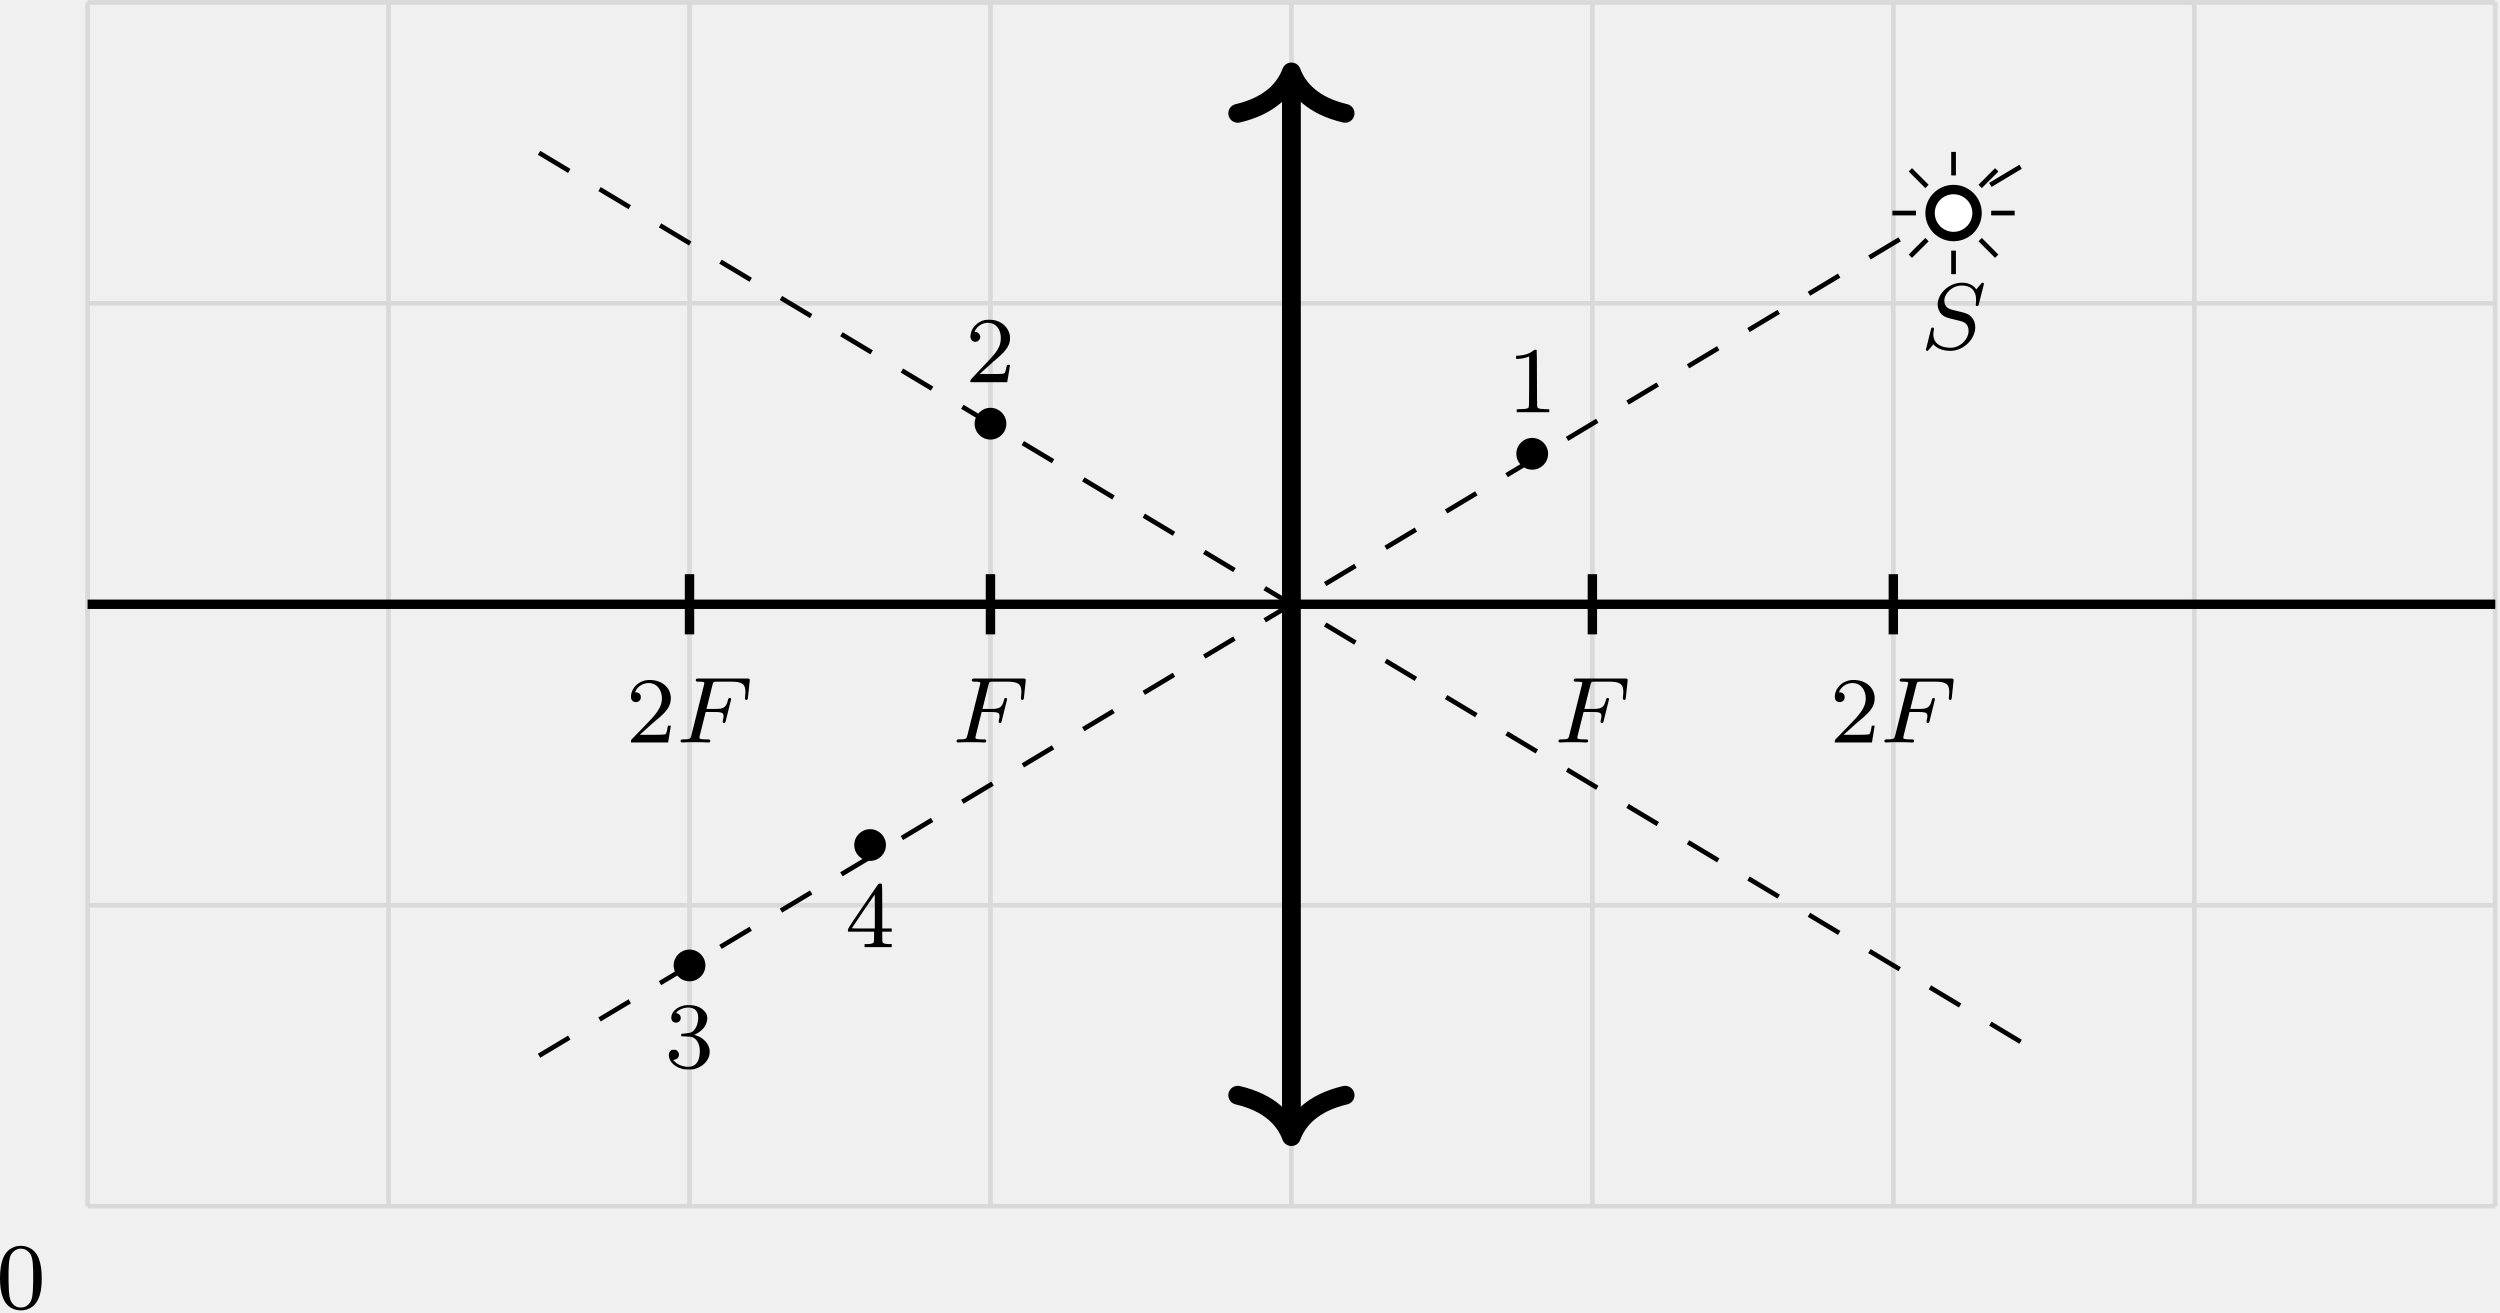
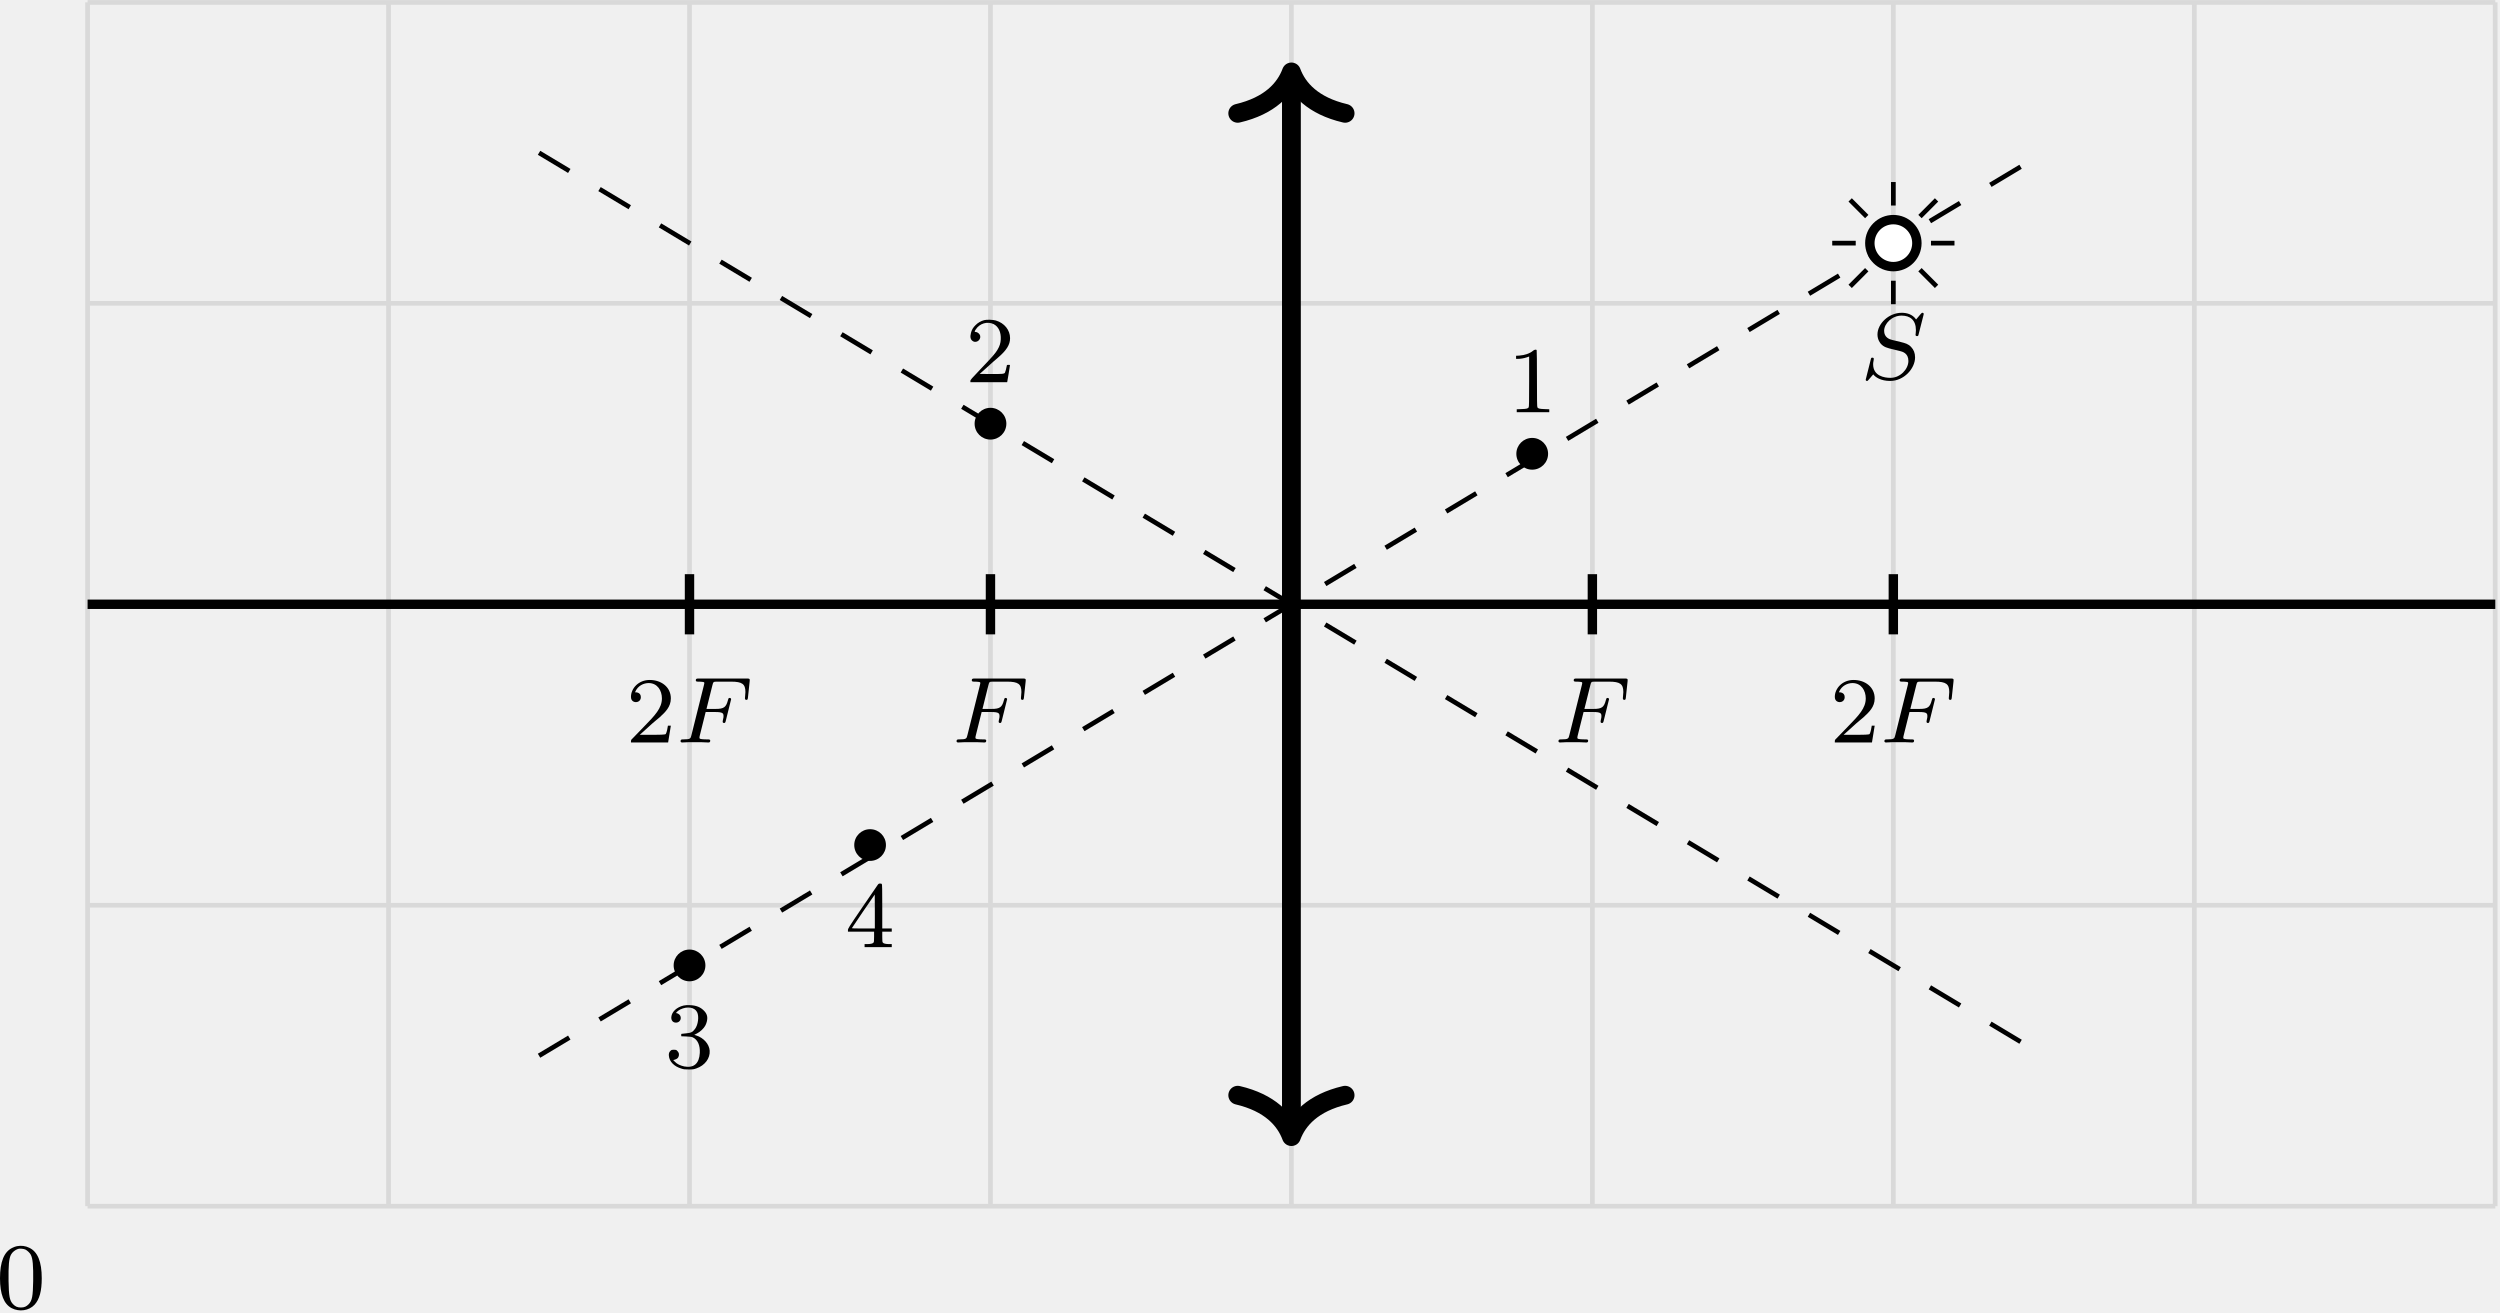
<svg xmlns="http://www.w3.org/2000/svg" xmlns:xlink="http://www.w3.org/1999/xlink" version="1.1" width="275.497pt" height="144.593pt" viewBox="-66.362 -70.008 211.921 111.225">
  <defs>
    <path id="g2-48" d="M1.753-5.268C1.666-5.252 1.498-5.197 1.379-5.133C.669-4.798 .327-3.945 .327-2.55C.327-1.196 .654-.367 1.315-.016C1.969 .319 2.782 .199 3.252-.303C3.674-.757 3.866-1.467 3.866-2.55C3.866-3.945 3.523-4.798 2.813-5.133C2.479-5.3 2.128-5.34 1.753-5.268ZM2.487-4.981C2.654-4.894 2.861-4.694 2.933-4.551C3.108-4.224 3.156-3.626 3.14-2.319C3.116-1.012 3.053-.669 2.766-.359C2.566-.151 2.383-.072 2.096-.072S1.626-.151 1.427-.359C1.14-.669 1.076-1.012 1.052-2.319C1.036-3.626 1.084-4.224 1.259-4.551C1.355-4.75 1.618-4.965 1.857-5.037C1.993-5.085 2.343-5.053 2.487-4.981Z" />
    <path id="g2-49" d="M2.192-5.22C1.929-4.989 1.482-4.838 1.02-4.806L.749-4.79V-4.655V-4.527H.901C1.124-4.527 1.419-4.575 1.65-4.655L1.857-4.726V-2.59C1.857-.964 1.849-.446 1.817-.414C1.737-.311 1.634-.287 1.219-.271L.805-.255V-.135V-.008H2.184H3.563V-.135V-.255L3.148-.271C2.742-.287 2.63-.311 2.558-.414C2.527-.446 2.519-1.02 2.519-2.837C2.519-4.144 2.511-5.236 2.495-5.26C2.471-5.34 2.303-5.316 2.192-5.22Z" />
    <path id="g2-50" d="M1.586-5.26C1.315-5.189 1.044-5.037 .853-4.838C.646-4.639 .526-4.439 .462-4.176C.367-3.826 .422-3.602 .63-3.475C.98-3.26 1.411-3.69 1.196-4.041C1.124-4.16 .972-4.256 .861-4.256S.757-4.296 .869-4.471C1.196-4.981 1.857-5.181 2.391-4.918C2.798-4.71 3.021-4.24 2.989-3.626C2.973-3.3 2.893-3.053 2.702-2.734C2.519-2.431 2.271-2.144 1.299-1.132C.486-.279 .414-.199 .414-.104V0H1.977H3.531L3.547-.08C3.555-.128 3.602-.414 3.658-.733C3.706-1.044 3.754-1.339 3.762-1.387C3.778-1.467 3.778-1.467 3.642-1.467C3.515-1.467 3.507-1.467 3.491-1.355C3.459-1.164 3.387-.893 3.347-.813C3.292-.701 3.14-.685 2.096-.693L1.203-.701L1.809-1.243C2.136-1.546 2.55-1.913 2.726-2.056C3.475-2.694 3.778-3.172 3.778-3.73C3.778-4.415 3.3-5.013 2.574-5.228C2.335-5.3 1.793-5.316 1.586-5.26Z" />
    <path id="g2-51" d="M1.618-5.26C1.036-5.125 .614-4.734 .574-4.288C.55-4.001 .709-3.81 .972-3.81C1.283-3.81 1.474-4.129 1.323-4.407C1.267-4.511 1.108-4.615 1.004-4.615C.909-4.615 1.14-4.83 1.331-4.926C1.921-5.212 2.55-5.117 2.758-4.702C2.941-4.352 2.845-3.618 2.582-3.276C2.375-3.005 2.256-2.941 1.817-2.901C1.634-2.885 1.467-2.869 1.443-2.861S1.403-2.813 1.411-2.75L1.419-2.654L1.841-2.638C2.184-2.622 2.287-2.606 2.399-2.558C2.805-2.367 3.021-1.897 2.989-1.243C2.941-.335 2.479 .056 1.674-.096C1.339-.167 1.068-.295 .885-.486L.733-.638L.861-.669C1.044-.725 1.132-.797 1.18-.909C1.267-1.108 1.227-1.283 1.06-1.435C.996-1.498 .956-1.514 .789-1.514C.63-1.514 .59-1.498 .518-1.435C.383-1.307 .351-1.203 .367-1.004C.406-.51 .805-.096 1.435 .088C1.626 .151 1.722 .159 2.048 .159C2.407 .159 2.463 .151 2.694 .072C3.427-.183 3.873-.789 3.826-1.435C3.786-1.993 3.308-2.527 2.678-2.726L2.519-2.774L2.75-2.893C3.021-3.029 3.332-3.324 3.451-3.555C3.499-3.634 3.555-3.786 3.579-3.881C3.674-4.256 3.618-4.519 3.379-4.782C3.076-5.117 2.686-5.276 2.144-5.292C1.921-5.3 1.745-5.292 1.618-5.26Z" />
    <path id="g2-52" d="M2.774-5.3C2.734-5.244 2.152-4.392 1.467-3.395C.295-1.674 .239-1.578 .239-1.451V-1.315H1.347H2.455V-.885C2.455-.518 2.447-.446 2.407-.391C2.335-.303 2.176-.271 1.881-.263H1.65V-.135V-.008H2.798H3.953V-.135V-.263H3.722C3.427-.271 3.268-.303 3.196-.391C3.156-.446 3.148-.518 3.148-.885V-1.315H3.555H3.953V-1.451V-1.586H3.555H3.148V-3.451C3.148-4.87 3.14-5.332 3.108-5.364C3.092-5.38 3.021-5.396 2.965-5.396C2.869-5.396 2.837-5.38 2.774-5.3ZM2.519-3.029V-1.586H1.538C.925-1.586 .566-1.594 .574-1.618C.582-1.65 2.495-4.463 2.511-4.463C2.511-4.463 2.519-3.818 2.519-3.029Z" />
    <path id="g1-50" d="M2.248-1.626C2.375-1.745 2.71-2.008 2.837-2.12C3.332-2.574 3.802-3.013 3.802-3.738C3.802-4.686 3.005-5.3 2.008-5.3C1.052-5.3 .422-4.575 .422-3.866C.422-3.475 .733-3.419 .845-3.419C1.012-3.419 1.259-3.539 1.259-3.842C1.259-4.256 .861-4.256 .765-4.256C.996-4.838 1.53-5.037 1.921-5.037C2.662-5.037 3.045-4.407 3.045-3.738C3.045-2.909 2.463-2.303 1.522-1.339L.518-.303C.422-.215 .422-.199 .422 0H3.571L3.802-1.427H3.555C3.531-1.267 3.467-.869 3.371-.717C3.324-.654 2.718-.654 2.59-.654H1.172L2.248-1.626Z" />
    <path id="g0-70" d="M2.519-2.582H3.347C4.001-2.582 4.033-2.455 4.033-2.224C4.033-2.168 4.033-2.088 3.977-1.881C3.969-1.849 3.961-1.785 3.961-1.761C3.961-1.753 3.961-1.65 4.081-1.65C4.176-1.65 4.2-1.73 4.224-1.833L4.647-3.539C4.655-3.555 4.678-3.658 4.678-3.666C4.678-3.698 4.655-3.778 4.551-3.778C4.455-3.778 4.439-3.706 4.415-3.61C4.256-2.989 4.073-2.845 3.363-2.845H2.59L3.092-4.854C3.164-5.141 3.172-5.157 3.499-5.157H4.67C5.619-5.157 5.89-4.957 5.89-4.272C5.89-4.105 5.85-3.897 5.85-3.746C5.85-3.65 5.906-3.61 5.97-3.61C6.081-3.61 6.089-3.682 6.105-3.818L6.249-5.173C6.257-5.212 6.257-5.268 6.257-5.308C6.257-5.42 6.161-5.42 6.017-5.42H1.929C1.785-5.42 1.682-5.42 1.682-5.276C1.682-5.157 1.777-5.157 1.913-5.157C1.969-5.157 2.08-5.157 2.216-5.141C2.383-5.125 2.407-5.109 2.407-5.029C2.407-4.989 2.399-4.957 2.375-4.87L1.315-.63C1.243-.327 1.227-.263 .638-.263C.486-.263 .391-.263 .391-.112C.391-.08 .414 0 .518 0C.685 0 .877-.024 1.052-.024H2.152C2.303-.016 2.59 0 2.742 0C2.798 0 2.909 0 2.909-.151C2.909-.263 2.813-.263 2.646-.263S2.415-.263 2.232-.279C2.016-.303 1.993-.327 1.993-.422C1.993-.43 1.993-.478 2.024-.598L2.519-2.582Z" />
    <path id="g0-83" d="M5.348-5.396C5.356-5.428 5.372-5.475 5.372-5.515C5.372-5.571 5.324-5.611 5.268-5.611S5.197-5.595 5.109-5.499C5.021-5.396 4.814-5.141 4.726-5.045C4.415-5.499 3.913-5.611 3.507-5.611C2.399-5.611 1.451-4.678 1.451-3.77C1.451-3.308 1.698-3.037 1.737-2.981C2-2.702 2.232-2.638 2.805-2.503C3.084-2.431 3.1-2.431 3.332-2.375S4.073-2.192 4.073-1.53C4.073-.837 3.387-.096 2.55-.096C2.032-.096 1.084-.255 1.084-1.243C1.084-1.267 1.084-1.435 1.132-1.626L1.14-1.706C1.14-1.801 1.052-1.809 1.02-1.809C.917-1.809 .909-1.777 .869-1.594L.542-.295C.51-.175 .454 .04 .454 .064C.454 .128 .502 .167 .558 .167S.622 .159 .709 .056L1.092-.391C1.275-.151 1.73 .167 2.534 .167C3.69 .167 4.639-.877 4.639-1.833C4.639-2.2 4.519-2.487 4.304-2.71C4.065-2.973 3.802-3.037 3.427-3.132C3.196-3.188 2.885-3.26 2.702-3.308C2.463-3.363 2.016-3.523 2.016-4.081C2.016-4.702 2.686-5.372 3.499-5.372C4.216-5.372 4.71-4.997 4.71-4.136C4.71-3.945 4.678-3.778 4.678-3.746C4.678-3.65 4.75-3.634 4.806-3.634C4.902-3.634 4.91-3.666 4.941-3.794L5.348-5.396Z" />
  </defs>
  <g id="page1">
    <path d="M-58.937 32.238H145.16M-58.937 6.727H145.16M-58.937-18.785H145.16M-58.937-44.297H145.16M-58.937-69.801H145.16M-58.937 32.238V-69.809M-33.426 32.238V-69.809M-7.914 32.238V-69.809M17.598 32.238V-69.809M43.109 32.238V-69.809M68.621 32.238V-69.809M94.133 32.238V-69.809M119.648 32.238V-69.809M145.149 32.238V-69.809" stroke="#d9d9d9" fill="none" stroke-width=".399" stroke-miterlimit="10" />
    <path d="M-58.937-18.785H145.16" stroke="#000" fill="none" stroke-width=".797" stroke-miterlimit="10" />
    <path d="M43.109 25.543V-63.113" stroke="#000" fill="none" stroke-width="1.594" stroke-miterlimit="10" />
    <path d="M47.66 22.832C44.93 23.473 43.641 24.902 43.109 26.34C42.578 24.902 41.289 23.473 38.559 22.832" stroke="#000" fill="none" stroke-width="1.594" stroke-miterlimit="10" stroke-linecap="round" stroke-linejoin="round" />
    <path d="M38.559-60.402C41.289-61.043 42.578-62.473 43.109-63.91C43.641-62.473 44.93-61.043 47.66-60.402" stroke="#000" fill="none" stroke-width="1.594" stroke-miterlimit="10" stroke-linecap="round" stroke-linejoin="round" />
    <path d="M-20.668-57.055L106.891 19.484" stroke="#000" fill="none" stroke-width=".399" stroke-miterlimit="10" stroke-dasharray="2.989 2.989" />
    <path d="M-20.668 19.484L106.891-57.055" stroke="#000" fill="none" stroke-width=".399" stroke-miterlimit="10" stroke-dasharray="2.989 2.989" />
    <path d="M17.598-21.336V-16.234" stroke="#000" fill="none" stroke-width=".797" stroke-miterlimit="10" />
    <g transform="matrix(1 0 0 1 -28.7796 11.71587)">
      <use x="43.111" y="-18.785" xlink:href="#g0-70" />
    </g>
    <path d="M-7.914-21.336V-16.234" stroke="#000" fill="none" stroke-width=".797" stroke-miterlimit="10" />
    <g transform="matrix(1 0 0 1 -56.4087 11.71587)">
      <use x="43.111" y="-18.785" xlink:href="#g1-50" />
      <use x="47.345" y="-18.785" xlink:href="#g0-70" />
    </g>
    <path d="M68.621-21.336V-16.234" stroke="#000" fill="none" stroke-width=".797" stroke-miterlimit="10" />
    <g transform="matrix(1 0 0 1 22.2443 11.71587)">
      <use x="43.111" y="-18.785" xlink:href="#g0-70" />
    </g>
    <path d="M94.133-21.336V-16.234" stroke="#000" fill="none" stroke-width=".797" stroke-miterlimit="10" />
    <g transform="matrix(1 0 0 1 45.6391 11.71587)">
      <use x="43.111" y="-18.785" xlink:href="#g1-50" />
      <use x="47.345" y="-18.785" xlink:href="#g0-70" />
    </g>
-     <path d="M101.23-51.949C101.23-53.051 100.336-53.941 99.238-53.941C98.137-53.941 97.246-53.051 97.246-51.949C97.246-50.852 98.137-49.957 99.238-49.957C100.336-49.957 101.23-50.852 101.23-51.949Z" fill="#fff" />
-     <path d="M101.23-51.949C101.23-53.051 100.336-53.941 99.238-53.941C98.137-53.941 97.246-53.051 97.246-51.949C97.246-50.852 98.137-49.957 99.238-49.957C100.336-49.957 101.23-50.852 101.23-51.949Z" stroke="#000" fill="none" stroke-width=".797" stroke-miterlimit="10" />
-     <path d="M102.426-51.949H104.418" stroke="#000" fill="none" stroke-width=".399" stroke-miterlimit="10" />
-     <path d="M101.492-54.203L102.898-55.613" stroke="#000" fill="none" stroke-width=".399" stroke-miterlimit="10" />
-     <path d="M99.238-55.137V-57.133" stroke="#000" fill="none" stroke-width=".399" stroke-miterlimit="10" />
-     <path d="M96.984-54.203L95.574-55.613" stroke="#000" fill="none" stroke-width=".399" stroke-miterlimit="10" />
-     <path d="M96.051-51.949H94.055" stroke="#000" fill="none" stroke-width=".399" stroke-miterlimit="10" />
-     <path d="M96.984-49.695L95.574-48.289" stroke="#000" fill="none" stroke-width=".399" stroke-miterlimit="10" />
-     <path d="M99.238-48.762V-46.77" stroke="#000" fill="none" stroke-width=".399" stroke-miterlimit="10" />
-     <path d="M101.492-49.695L102.898-48.289" stroke="#000" fill="none" stroke-width=".399" stroke-miterlimit="10" />
-     <g transform="matrix(1 0 0 1 53.3283 -21.649)">
+     <path d="M96.129-49.398C96.129-50.5 95.234-51.391 94.133-51.391C93.035-51.391 92.141-50.5 92.141-49.398C92.141-48.297 93.035-47.406 94.133-47.406C95.234-47.406 96.129-48.297 96.129-49.398Z" fill="#fff" />
+     <path d="M96.129-49.398C96.129-50.5 95.234-51.391 94.133-51.391C93.035-51.391 92.141-50.5 92.141-49.398C92.141-48.297 93.035-47.406 94.133-47.406C95.234-47.406 96.129-48.297 96.129-49.398Z" stroke="#000" fill="none" stroke-width=".797" stroke-miterlimit="10" />
+     <path d="M97.324-49.398H99.316" stroke="#000" fill="none" stroke-width=".399" stroke-miterlimit="10" />
+     <path d="M96.391-51.652L97.797-53.063" stroke="#000" fill="none" stroke-width=".399" stroke-miterlimit="10" />
+     <path d="M94.133-52.586V-54.578" stroke="#000" fill="none" stroke-width=".399" stroke-miterlimit="10" />
+     <path d="M91.879-51.652L90.473-53.063" stroke="#000" fill="none" stroke-width=".399" stroke-miterlimit="10" />
+     <path d="M90.945-49.398H88.953" stroke="#000" fill="none" stroke-width=".399" stroke-miterlimit="10" />
+     <path d="M91.879-47.145L90.473-45.734" stroke="#000" fill="none" stroke-width=".399" stroke-miterlimit="10" />
+     <path d="M94.133-46.211V-44.219" stroke="#000" fill="none" stroke-width=".399" stroke-miterlimit="10" />
+     <path d="M96.391-47.145L97.797-45.734" stroke="#000" fill="none" stroke-width=".399" stroke-miterlimit="10" />
+     <g transform="matrix(1 0 0 1 48.226 -19.098)">
      <use x="43.111" y="-18.785" xlink:href="#g0-83" />
    </g>
    <path d="M64.867-31.539C64.867-32.285 64.262-32.887 63.52-32.887S62.176-32.285 62.176-31.539C62.176-30.797 62.777-30.195 63.52-30.195S64.867-30.797 64.867-31.539Z" />
    <g transform="matrix(1 0 0 1 18.2931 -16.275)">
      <use x="43.111" y="-18.785" xlink:href="#g2-49" />
    </g>
    <path d="M18.945-34.094C18.945-34.836 18.34-35.438 17.598-35.438C16.855-35.438 16.254-34.836 16.254-34.094C16.254-33.348 16.855-32.746 17.598-32.746C18.34-32.746 18.945-33.348 18.945-34.094Z" />
    <g transform="matrix(1 0 0 1 -27.6285 -18.8263)">
      <use x="43.111" y="-18.785" xlink:href="#g2-50" />
    </g>
    <path d="M-6.566 11.828C-6.566 11.086-7.172 10.484-7.914 10.484S-9.258 11.086-9.258 11.828S-8.656 13.176-7.914 13.176S-6.566 12.57-6.566 11.828Z" />
    <g transform="matrix(1 0 0 1 -53.1405 39.2739)">
      <use x="43.111" y="-18.785" xlink:href="#g2-51" />
    </g>
    <path d="M8.738 1.625C8.738 .883 8.137 .281 7.394 .281S6.051 .883 6.051 1.625S6.652 2.969 7.394 2.969S8.738 2.367 8.738 1.625Z" />
    <g transform="matrix(1 0 0 1 -37.83315 29.0693)">
      <use x="43.111" y="-18.785" xlink:href="#g2-52" />
    </g>
    <g transform="matrix(1 0 0 1 -109.7999 59.6835)">
      <use x="43.111" y="-18.785" xlink:href="#g2-48" />
    </g>
  </g>
</svg>
